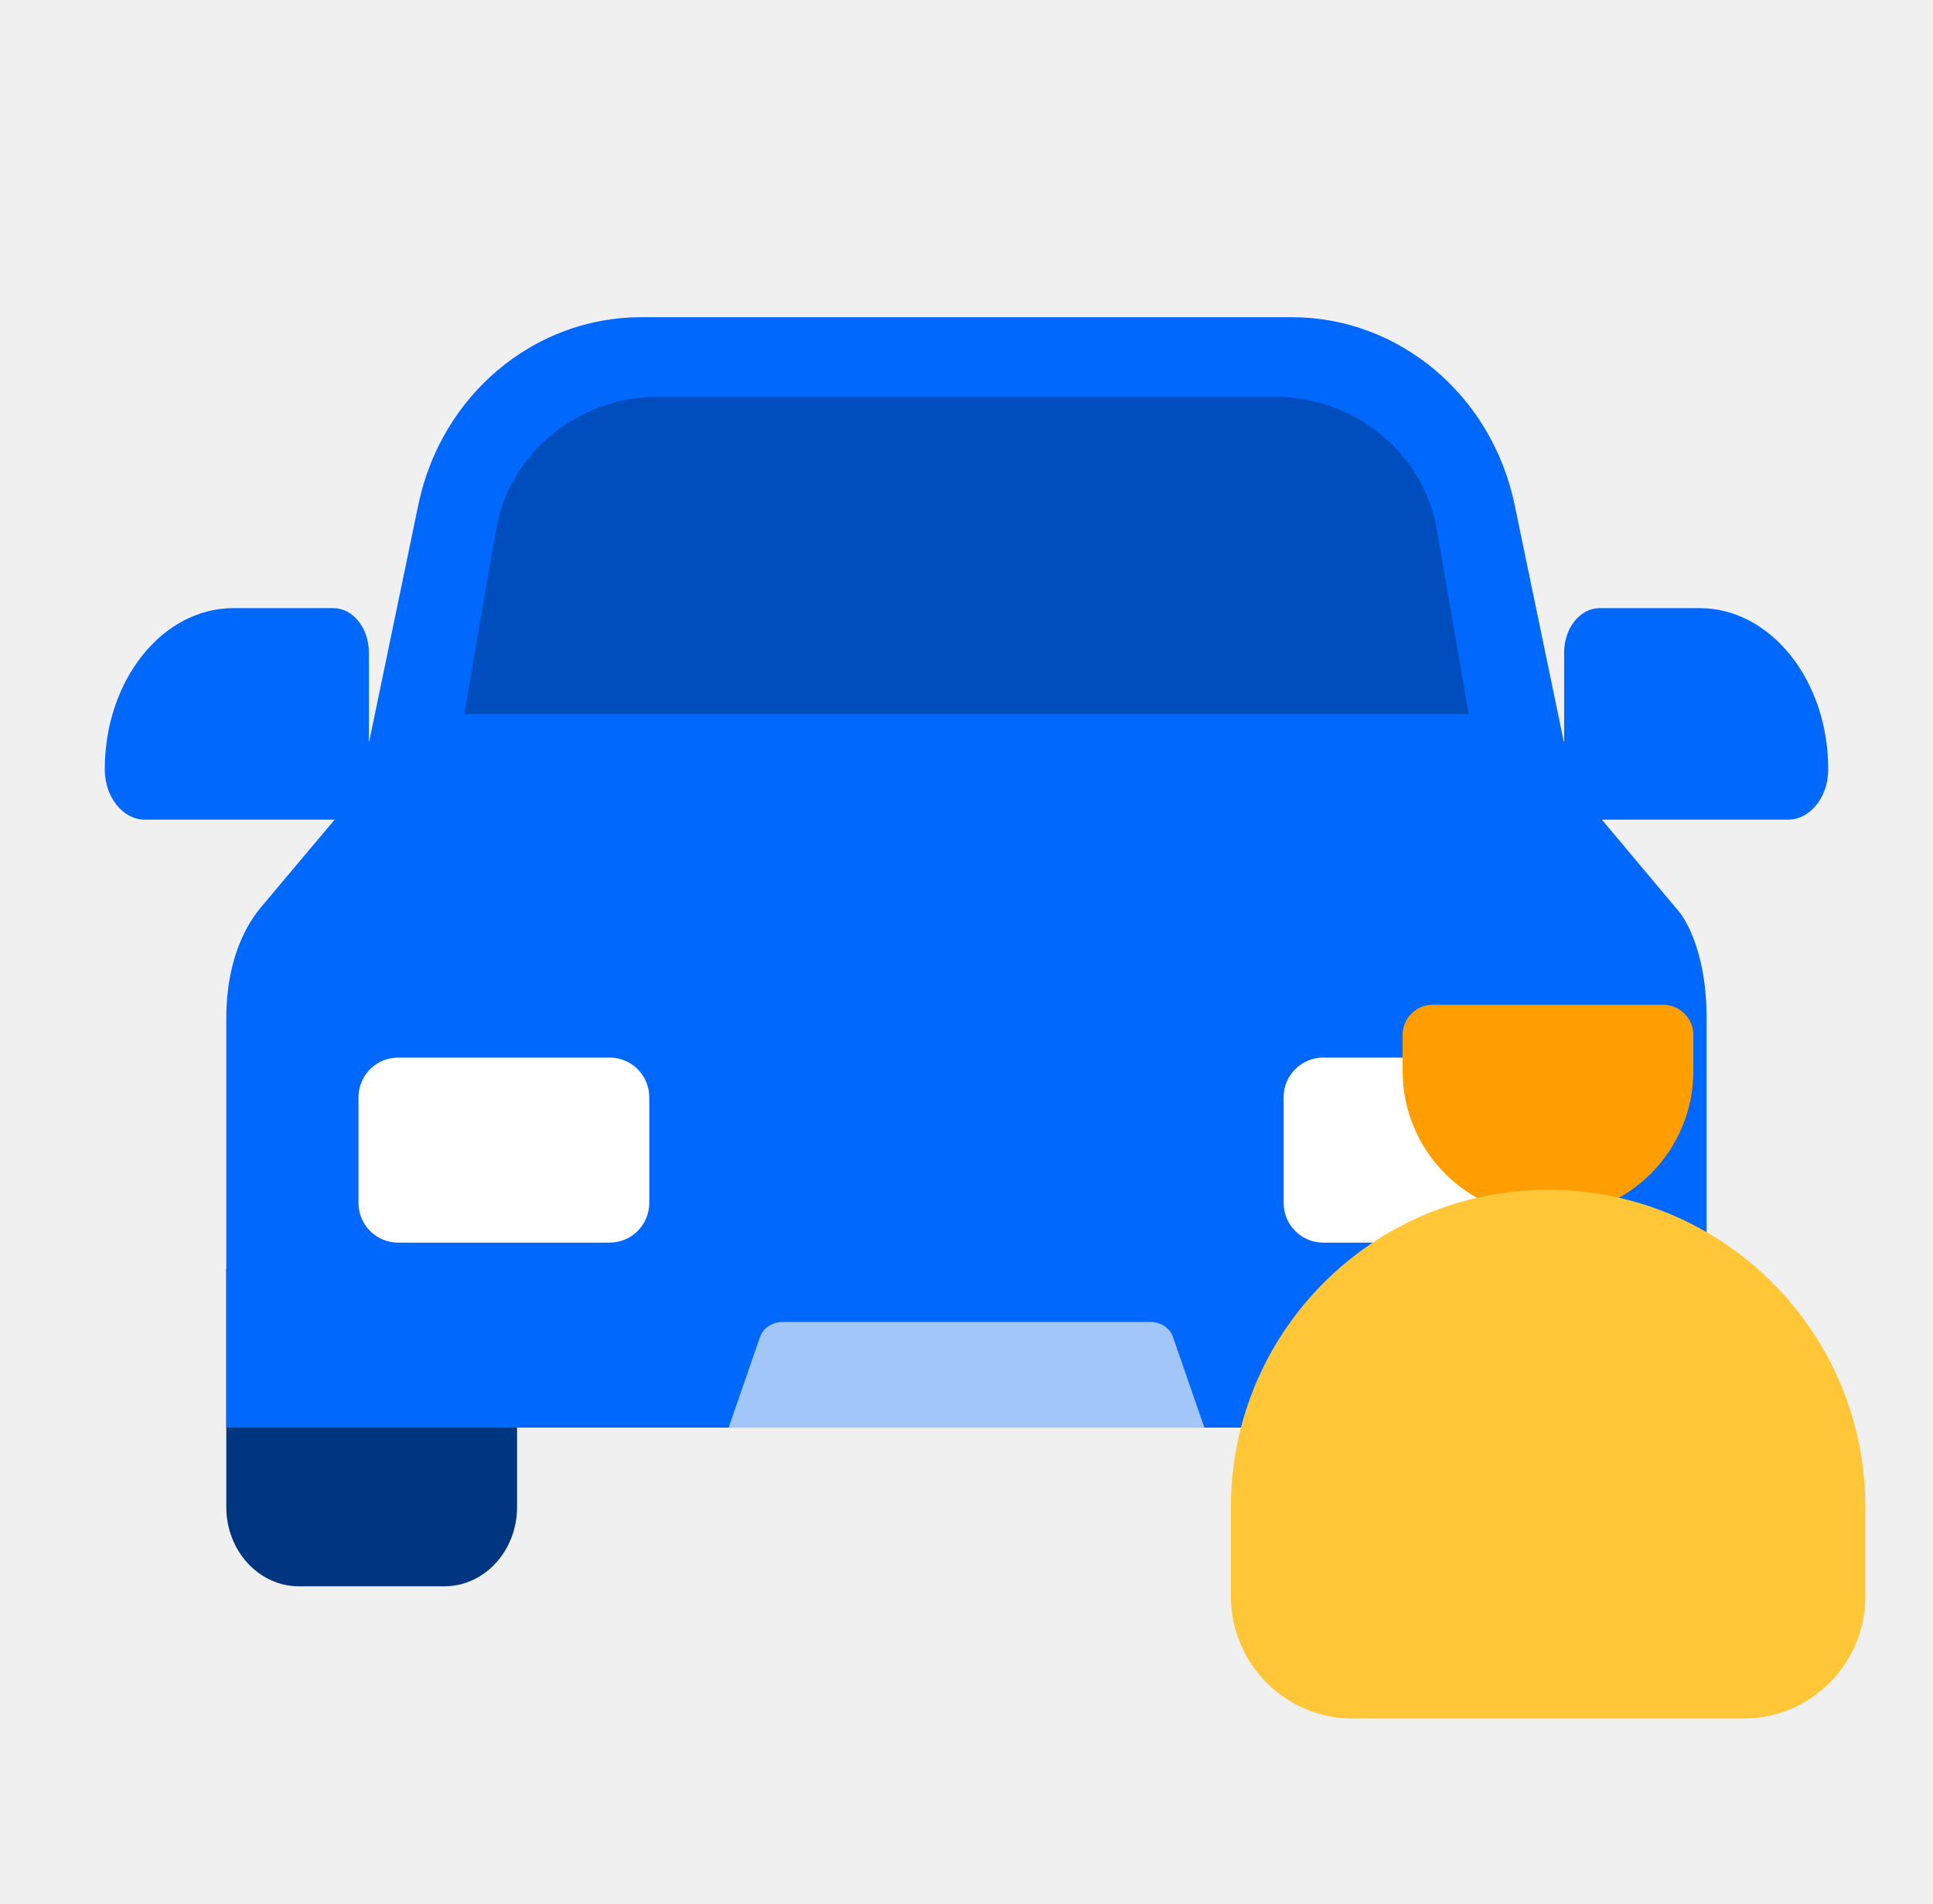
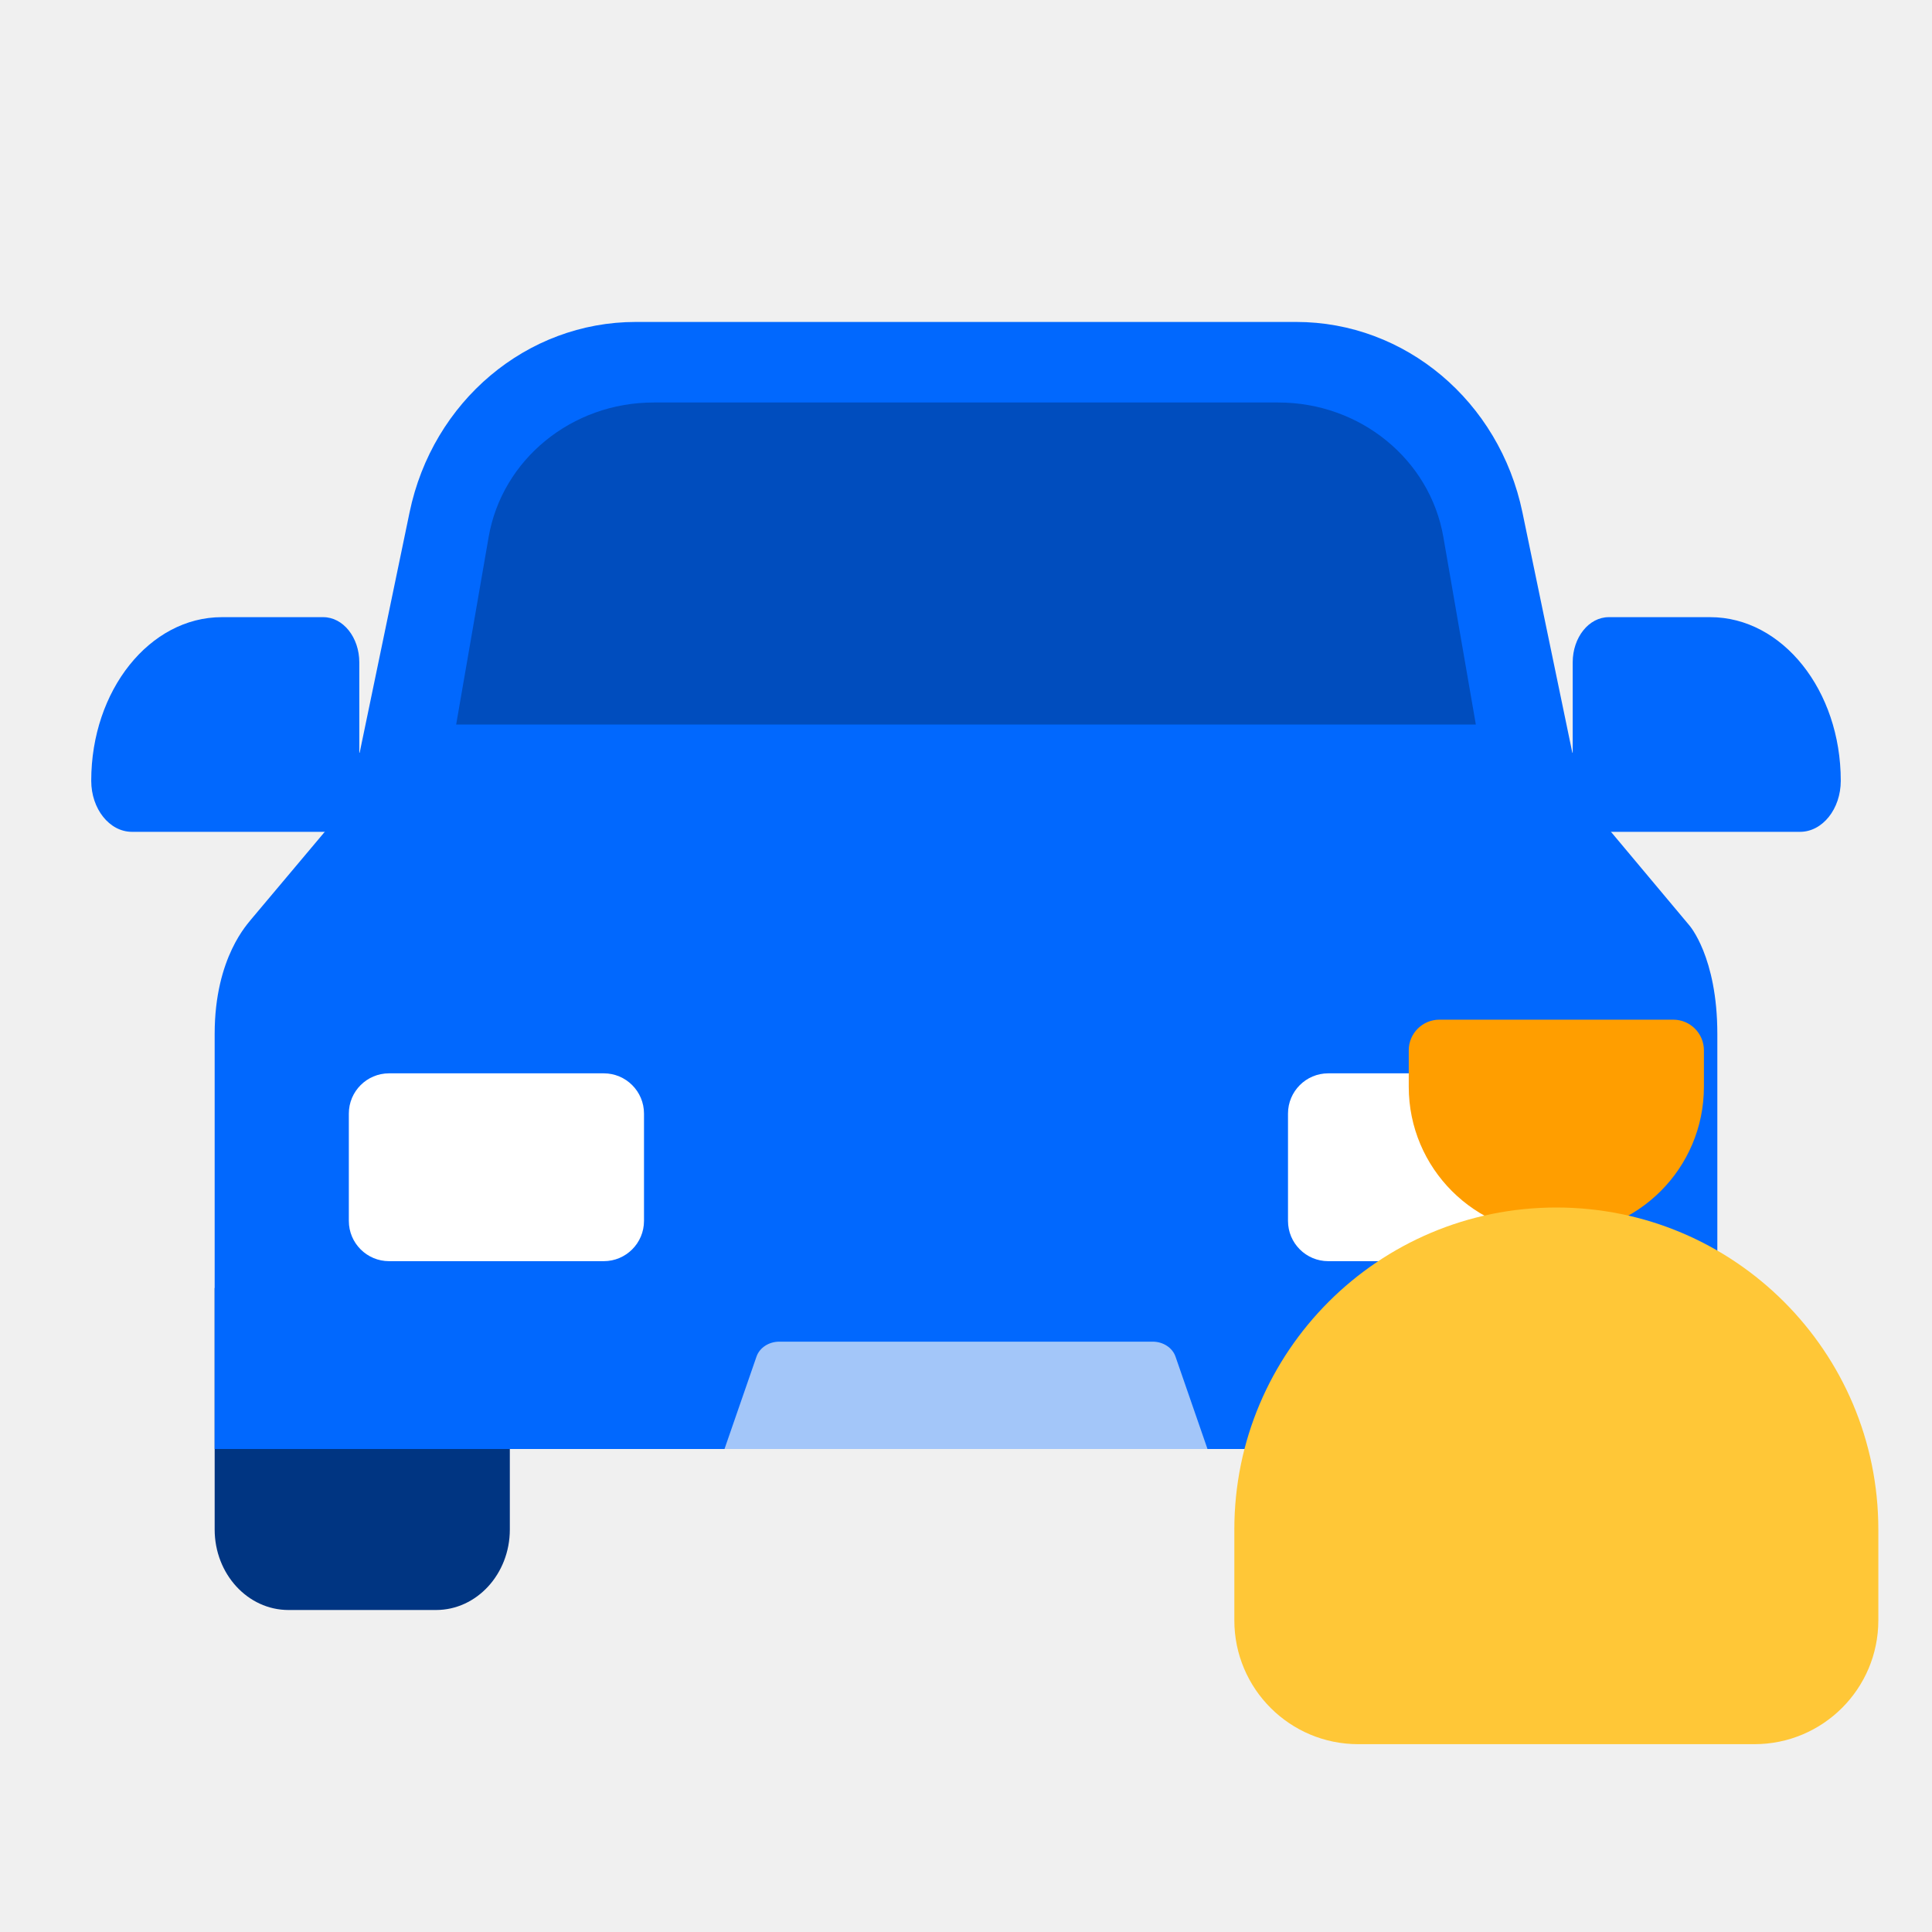
- <svg xmlns="http://www.w3.org/2000/svg" width="65" height="64" viewBox="0 0 65 64" fill="none">
-   <path d="M7.609 42.664H17.387V50.664C17.387 52.137 16.293 53.331 14.943 53.331H10.054C8.704 53.331 7.609 52.137 7.609 50.664V42.664Z" fill="#003582" />
-   <path d="M47.609 42.664H57.387V50.664C57.387 52.137 56.293 53.331 54.943 53.331H50.054C48.704 53.331 47.609 52.137 47.609 50.664V42.664Z" fill="#003582" />
-   <path fill-rule="evenodd" clip-rule="evenodd" d="M8.814 30.455L12.601 25.955C13.923 22.043 17.668 14.219 22.071 14.219H22.199H27.702H37.423H43.054H43.566C44.845 14.219 45.968 14.866 46.602 15.841C49.387 18.344 51.577 23.153 52.524 25.955L56.456 30.646C56.456 30.646 57.387 31.687 57.387 34.246V47.008C57.387 47.554 57.387 47.996 57.387 47.996H7.609C7.609 47.996 7.609 47.554 7.609 47.008V34.246C7.609 31.687 8.741 30.567 8.814 30.455Z" fill="#0168FE" />
-   <path d="M25.559 44.942C25.661 44.647 25.968 44.445 26.315 44.445H38.685C39.032 44.445 39.339 44.647 39.441 44.942L40.5 48.001H24.5L25.559 44.942Z" fill="#A3C6F9" />
-   <path d="M14.067 16.97C14.831 13.29 17.952 10.664 21.56 10.664H43.438C47.047 10.664 50.167 13.29 50.931 16.97L52.944 26.664H12.055L14.067 16.97Z" fill="#0168FE" />
-   <path d="M16.685 17.792C17.13 15.221 19.442 13.336 22.151 13.336H42.846C45.554 13.336 47.866 15.221 48.312 17.792L49.387 24.003H15.609L16.685 17.792Z" fill="#004DBE" />
-   <path fill-rule="evenodd" clip-rule="evenodd" d="M7.848 20.445C5.46 20.445 3.523 22.871 3.523 25.863C3.523 26.798 4.128 27.556 4.875 27.556H10.014H12.404H14.196V24.936H12.404V21.942C12.404 21.116 11.869 20.445 11.209 20.445H7.848Z" fill="#0168FE" />
-   <path fill-rule="evenodd" clip-rule="evenodd" d="M57.152 20.445C59.54 20.445 61.477 22.871 61.477 25.863C61.477 26.798 60.871 27.556 60.125 27.556H54.986H52.596H50.804V24.936H52.596V21.942C52.596 21.116 53.131 20.445 53.791 20.445H57.152Z" fill="#0168FE" />
-   <path d="M12.055 36.888C12.055 36.152 12.652 35.555 13.388 35.555H20.499C21.235 35.555 21.832 36.152 21.832 36.888V40.444C21.832 41.18 21.235 41.777 20.499 41.777H13.388C12.652 41.777 12.055 41.18 12.055 40.444V36.888Z" fill="white" />
-   <path d="M43.164 36.888C43.164 36.152 43.761 35.555 44.497 35.555H51.608C52.345 35.555 52.942 36.152 52.942 36.888V40.444C52.942 41.18 52.345 41.777 51.608 41.777H44.497C43.761 41.777 43.164 41.18 43.164 40.444V36.888Z" fill="white" />
-   <path d="M47.164 34.797C47.164 34.236 47.619 33.781 48.18 33.781H55.926C56.487 33.781 56.942 34.236 56.942 34.797V36.004C56.942 38.703 54.753 40.892 52.053 40.892C49.353 40.892 47.164 38.703 47.164 36.004V34.797Z" fill="#FF9E00" />
-   <path d="M41.391 50.667C41.391 44.776 46.166 40 52.057 40C57.948 40 62.724 44.776 62.724 50.667V53.675C62.724 55.941 60.887 57.778 58.621 57.778H45.493C43.227 57.778 41.391 55.941 41.391 53.675V50.667Z" fill="#FFC737" />
+ <svg xmlns="http://www.w3.org/2000/svg" width="36" height="36" viewBox="0 0 36 36" fill="none">
+   <path d="M4 24H9.5V28.5C9.5 29.328 8.884 30 8.125 30H5.375C4.616 30 4 29.328 4 28.5V24Z" fill="#003582" />
+   <path d="M26.5 24H32V28.5C32 29.328 31.384 30 30.625 30H27.875C27.116 30 26.5 29.328 26.5 28.5V24Z" fill="#003582" />
+   <path fill-rule="evenodd" clip-rule="evenodd" d="M4.678 17.133L6.807 14.601C7.551 12.401 9.658 8 12.134 8H12.207H15.302H20.77H23.938H24.225C24.945 8 25.577 8.364 25.933 8.912C27.5 10.32 28.732 13.025 29.265 14.601L31.476 17.24C31.476 17.24 32 17.826 32 19.265V26.444C32 26.751 32 27 32 27H4C4 27 4 26.751 4 26.444V19.265C4 17.826 4.636 17.196 4.678 17.133Z" fill="#0168FE" />
+   <path d="M14.096 25.279C14.153 25.113 14.326 25 14.521 25H21.479C21.674 25 21.847 25.113 21.904 25.279L22.5 27H13.5L14.096 25.279Z" fill="#A3C6F9" />
+   <path d="M7.632 9.546C8.062 7.476 9.817 5.999 11.847 5.999H24.153C26.183 5.999 27.938 7.476 28.368 9.546L29.5 14.998H6.5L7.632 9.546Z" fill="#0168FE" />
+   <path d="M9.105 10.007C9.356 8.56 10.656 7.5 12.179 7.5H23.821C25.344 7.5 26.644 8.56 26.895 10.007L27.5 13.5H8.5L9.105 10.007Z" fill="#004DBE" />
+   <path fill-rule="evenodd" clip-rule="evenodd" d="M4.133 11.5C2.789 11.5 1.7 12.864 1.7 14.548C1.7 15.074 2.04 15.5 2.46 15.5H5.351H6.695H7.703V14.026H6.695V12.342C6.695 11.877 6.394 11.5 6.023 11.5H4.133Z" fill="#0168FE" />
+   <path fill-rule="evenodd" clip-rule="evenodd" d="M31.867 11.5C33.211 11.5 34.3 12.864 34.3 14.548C34.3 15.074 33.96 15.5 33.54 15.5H30.649H29.305H28.297V14.026H29.305V12.342C29.305 11.877 29.606 11.5 29.977 11.5H31.867Z" fill="#0168FE" />
+   <path d="M6.5 20.75C6.5 20.336 6.836 20 7.25 20H11.25C11.664 20 12 20.336 12 20.75V22.75C12 23.164 11.664 23.5 11.25 23.5H7.25C6.836 23.5 6.5 23.164 6.5 22.75V20.75Z" fill="white" />
+   <path d="M24 20.75C24 20.336 24.336 20 24.75 20H28.75C29.164 20 29.5 20.336 29.5 20.75V22.75C29.5 23.164 29.164 23.5 28.75 23.5H24.75C24.336 23.5 24 23.164 24 22.75V20.75Z" fill="white" />
+   <path d="M26.25 19.571C26.25 19.256 26.506 19 26.821 19H31.179C31.494 19 31.75 19.256 31.75 19.571V20.25C31.75 21.769 30.519 23 29 23C27.481 23 26.25 21.769 26.25 20.25V19.571Z" fill="#FF9E00" />
+   <path d="M23 28.5C23 25.186 25.686 22.5 29 22.5C32.314 22.5 35 25.186 35 28.5V30.192C35 31.467 33.967 32.5 32.692 32.5H25.308C24.033 32.5 23 31.467 23 30.192V28.5Z" fill="#FFC737" />
</svg>
